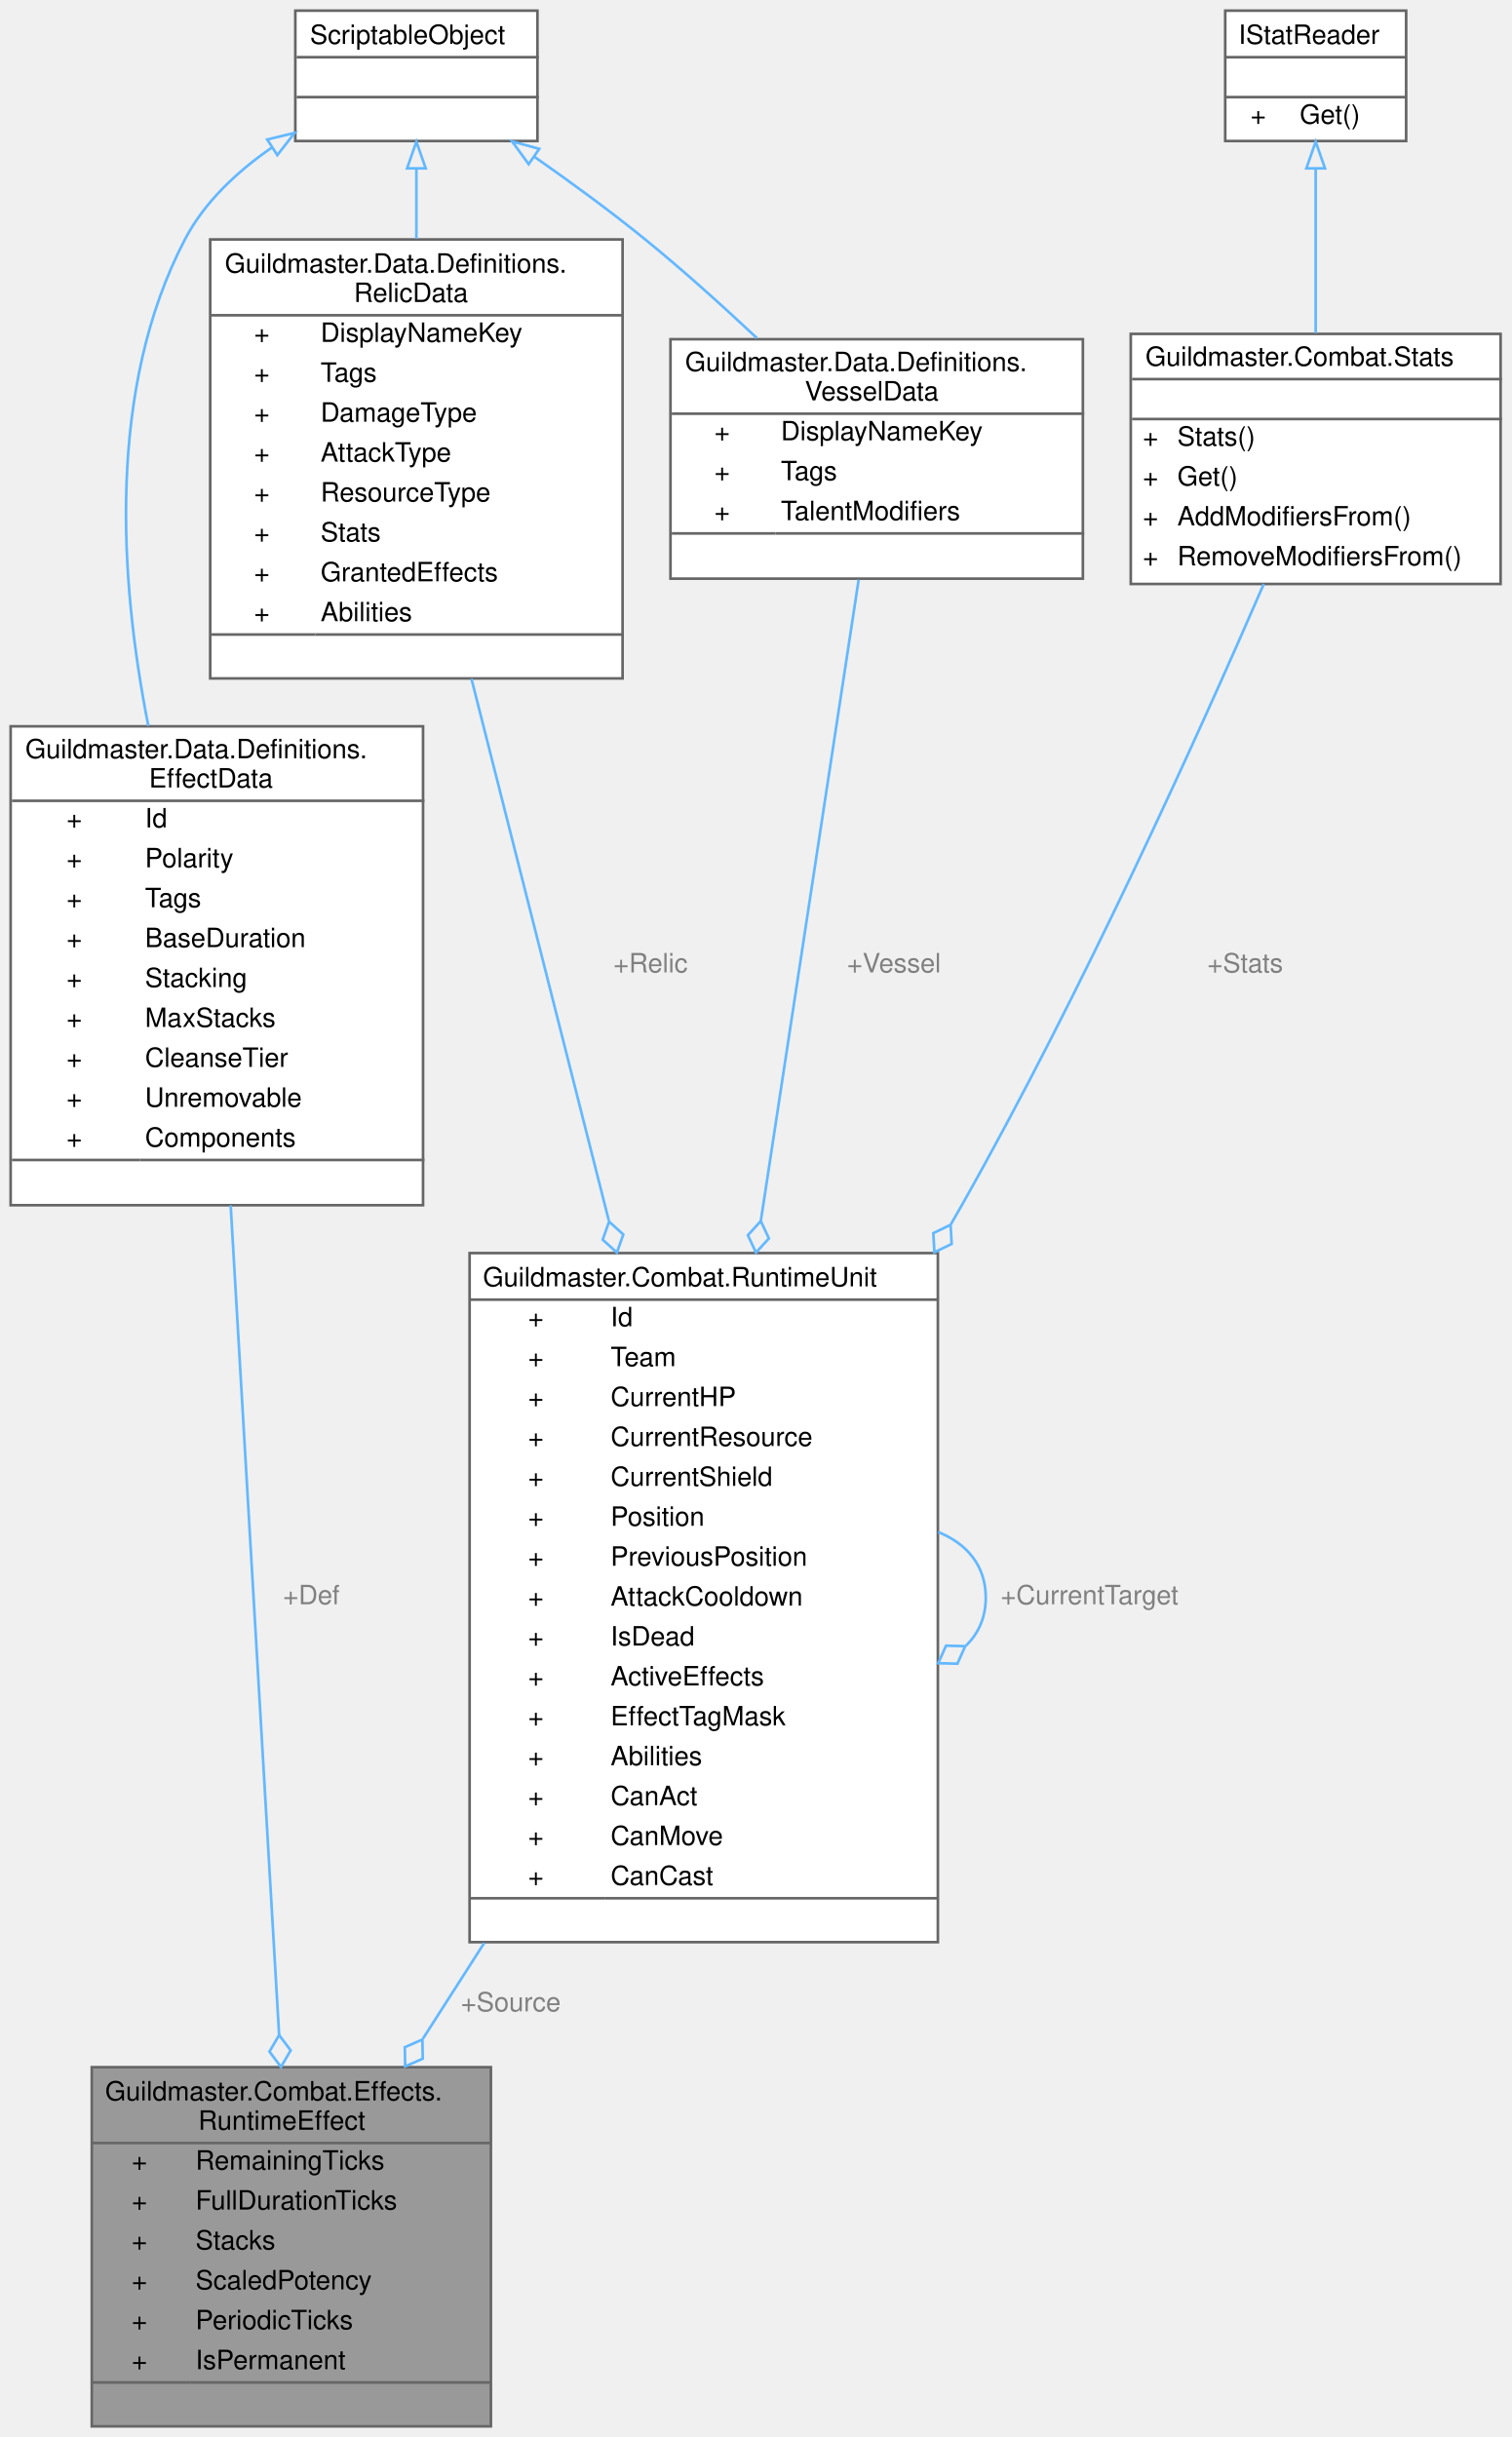
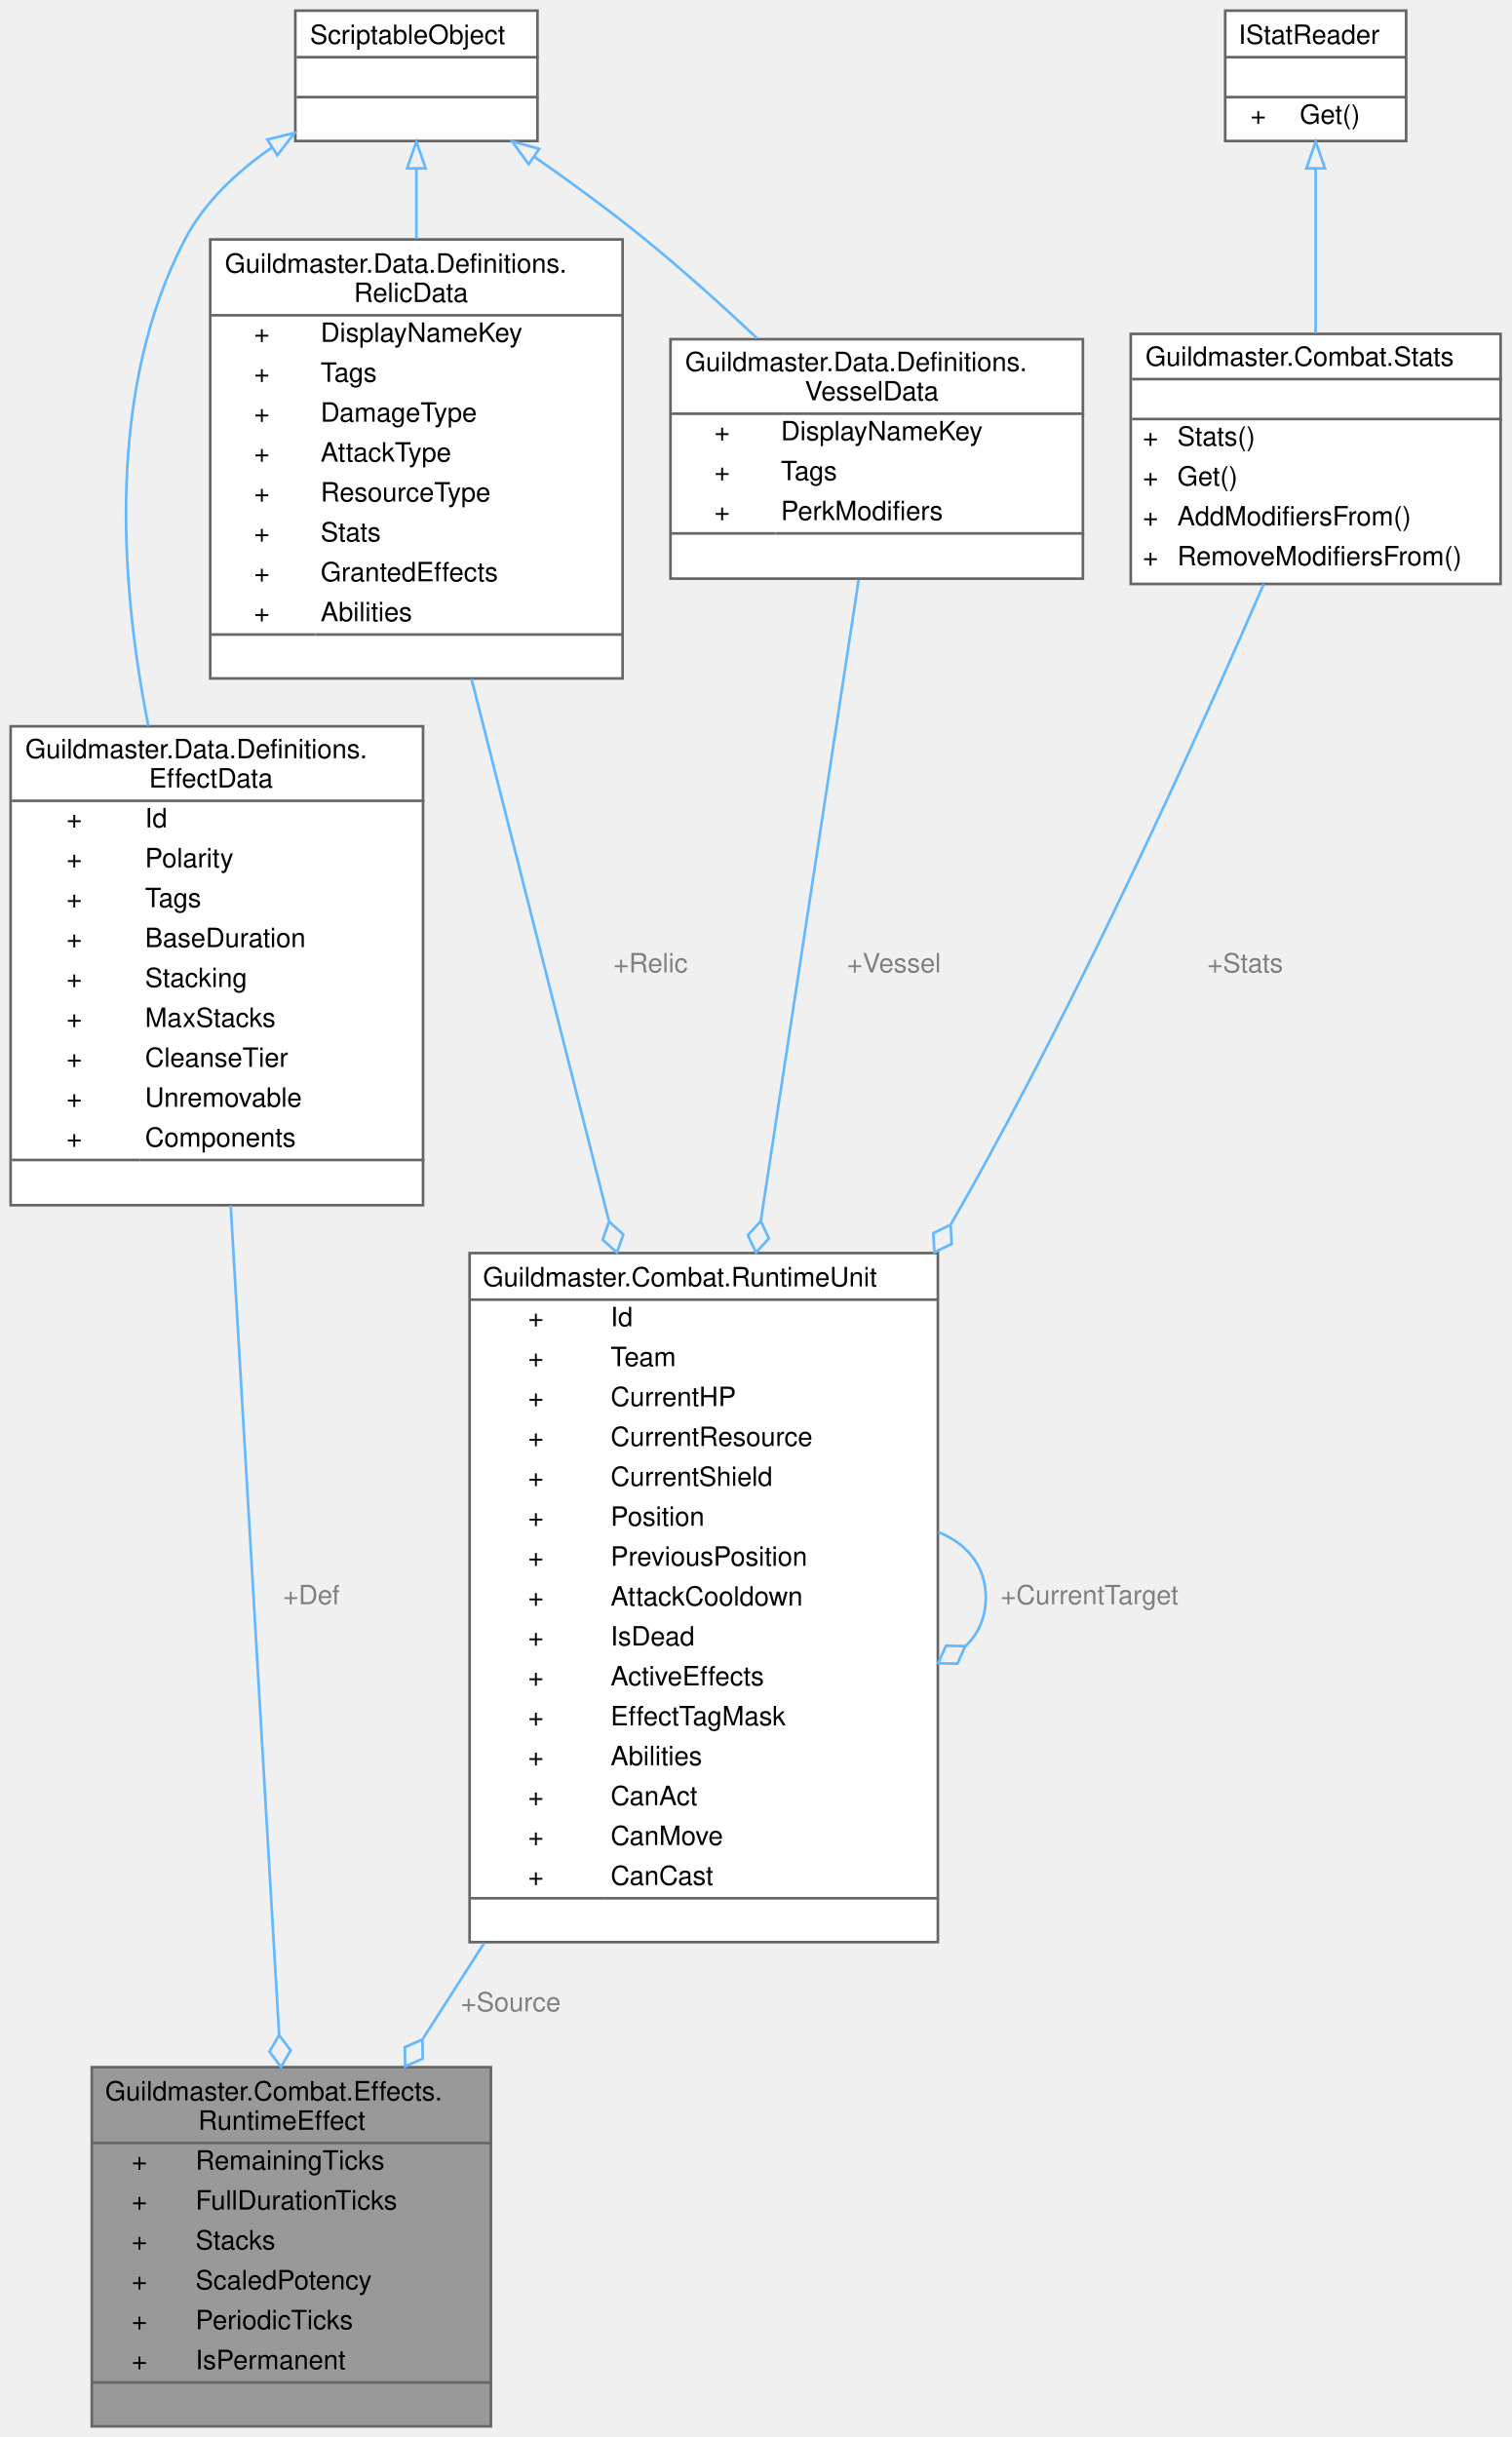
<svg xmlns="http://www.w3.org/2000/svg" xmlns:xlink="http://www.w3.org/1999/xlink" width="568pt" height="916pt" viewBox="0.00 0.00 568.00 916.00">
  <g id="graph0" class="graph" transform="scale(1 1) rotate(0) translate(4 912)">
    <g id="Node000001" class="node">
      <g id="a_Node000001">
        <a xlink:title="Экземпляр эффекта на конкретном юните (POCO, живёт один бой).">
          <polygon fill="#999999" stroke="transparent" points="180.5,-135 30.5,-135 30.5,0 180.5,0 180.5,-135" />
          <text text-anchor="start" x="35.5" y="-122.5" font-family="Helvetica,sans-Serif" font-size="10.00">Guildmaster.Combat.Effects.</text>
          <text text-anchor="start" x="70.5" y="-111.5" font-family="Helvetica,sans-Serif" font-size="10.00">RuntimeEffect</text>
          <text text-anchor="start" x="45.5" y="-96.5" font-family="Helvetica,sans-Serif" font-size="10.00">+</text>
          <text text-anchor="start" x="69.5" y="-96.5" font-family="Helvetica,sans-Serif" font-size="10.00">RemainingTicks</text>
          <text text-anchor="start" x="45.5" y="-81.5" font-family="Helvetica,sans-Serif" font-size="10.00">+</text>
          <text text-anchor="start" x="69.5" y="-81.5" font-family="Helvetica,sans-Serif" font-size="10.00">FullDurationTicks</text>
          <text text-anchor="start" x="45.5" y="-66.5" font-family="Helvetica,sans-Serif" font-size="10.00">+</text>
          <text text-anchor="start" x="69.5" y="-66.5" font-family="Helvetica,sans-Serif" font-size="10.00">Stacks</text>
          <text text-anchor="start" x="45.5" y="-51.5" font-family="Helvetica,sans-Serif" font-size="10.00">+</text>
          <text text-anchor="start" x="69.5" y="-51.5" font-family="Helvetica,sans-Serif" font-size="10.00">ScaledPotency</text>
          <text text-anchor="start" x="45.5" y="-36.5" font-family="Helvetica,sans-Serif" font-size="10.00">+</text>
          <text text-anchor="start" x="69.5" y="-36.5" font-family="Helvetica,sans-Serif" font-size="10.00">PeriodicTicks</text>
          <text text-anchor="start" x="45.5" y="-21.5" font-family="Helvetica,sans-Serif" font-size="10.00">+</text>
          <text text-anchor="start" x="69.5" y="-21.5" font-family="Helvetica,sans-Serif" font-size="10.00">IsPermanent</text>
          <text text-anchor="start" x="103.5" y="-6.5" font-family="Helvetica,sans-Serif" font-size="10.00"> </text>
          <polygon fill="#666666" stroke="#666666" points="30.5,-106.5 30.5,-106.5 180.5,-106.5 180.5,-106.5 30.5,-106.5" />
          <polygon fill="#666666" stroke="#666666" points="30.5,-16.5 30.5,-16.5 67.5,-16.5 67.5,-16.5 30.5,-16.5" />
          <polygon fill="#666666" stroke="#666666" points="67.5,-16.5 67.5,-16.5 180.5,-16.5 180.5,-16.5 67.5,-16.5" />
          <polygon fill="none" stroke="#666666" points="30.5,0 30.5,-135 180.5,-135 180.5,0 30.5,0" />
        </a>
      </g>
    </g>
    <g id="Node000002" class="node">
      <g id="a_Node000002">
        <a xlink:href="classGuildmaster_1_1Data_1_1Definitions_1_1EffectData.html" target="_top" xlink:title="Иммутабельное определение таймированного эффекта: идентичность, полярность, категориальные теги,...">
          <polygon fill="white" stroke="transparent" points="155,-639 0,-639 0,-459 155,-459 155,-639" />
          <text text-anchor="start" x="5.5" y="-627" font-family="Helvetica,sans-Serif" font-size="10.00">Guildmaster.Data.Definitions.</text>
          <text text-anchor="start" x="52" y="-616" font-family="Helvetica,sans-Serif" font-size="10.00">EffectData</text>
          <text text-anchor="start" x="21" y="-601" font-family="Helvetica,sans-Serif" font-size="10.00">+</text>
          <text text-anchor="start" x="50.5" y="-601" font-family="Helvetica,sans-Serif" font-size="10.00">Id</text>
          <text text-anchor="start" x="21" y="-586" font-family="Helvetica,sans-Serif" font-size="10.00">+</text>
          <text text-anchor="start" x="50.5" y="-586" font-family="Helvetica,sans-Serif" font-size="10.00">Polarity</text>
          <text text-anchor="start" x="21" y="-571" font-family="Helvetica,sans-Serif" font-size="10.00">+</text>
          <text text-anchor="start" x="50.5" y="-571" font-family="Helvetica,sans-Serif" font-size="10.00">Tags</text>
          <text text-anchor="start" x="21" y="-556" font-family="Helvetica,sans-Serif" font-size="10.00">+</text>
          <text text-anchor="start" x="50.5" y="-556" font-family="Helvetica,sans-Serif" font-size="10.00">BaseDuration</text>
          <text text-anchor="start" x="21" y="-541" font-family="Helvetica,sans-Serif" font-size="10.00">+</text>
          <text text-anchor="start" x="50.5" y="-541" font-family="Helvetica,sans-Serif" font-size="10.00">Stacking</text>
          <text text-anchor="start" x="21" y="-526" font-family="Helvetica,sans-Serif" font-size="10.00">+</text>
          <text text-anchor="start" x="50.5" y="-526" font-family="Helvetica,sans-Serif" font-size="10.00">MaxStacks</text>
          <text text-anchor="start" x="21" y="-511" font-family="Helvetica,sans-Serif" font-size="10.00">+</text>
          <text text-anchor="start" x="50.5" y="-511" font-family="Helvetica,sans-Serif" font-size="10.00">CleanseTier</text>
          <text text-anchor="start" x="21" y="-496" font-family="Helvetica,sans-Serif" font-size="10.00">+</text>
          <text text-anchor="start" x="50.5" y="-496" font-family="Helvetica,sans-Serif" font-size="10.00">Unremovable</text>
          <text text-anchor="start" x="21" y="-481" font-family="Helvetica,sans-Serif" font-size="10.00">+</text>
          <text text-anchor="start" x="50.5" y="-481" font-family="Helvetica,sans-Serif" font-size="10.00">Components</text>
          <text text-anchor="start" x="76" y="-466" font-family="Helvetica,sans-Serif" font-size="10.00"> </text>
          <polygon fill="#666666" stroke="#666666" points="0.5,-611 0.5,-611 155.5,-611 155.5,-611 0.5,-611" />
          <polygon fill="#666666" stroke="#666666" points="0.5,-476 0.5,-476 48.5,-476 48.5,-476 0.5,-476" />
          <polygon fill="#666666" stroke="#666666" points="48.5,-476 48.5,-476 155.5,-476 155.5,-476 48.5,-476" />
          <polygon fill="none" stroke="#666666" points="0,-459 0,-639 155,-639 155,-459 0,-459" />
        </a>
      </g>
    </g>
    <g id="edge1_Node000001_Node000002" class="edge">
      <g id="a_edge1_Node000001_Node000002">
        <a xlink:title=" ">
          <path fill="none" stroke="#63b8ff" d="M82.7,-458.93C87.93,-369.4 95.91,-232.71 100.91,-147.09" />
          <polygon fill="none" stroke="#63b8ff" points="100.91,-147.07 97.27,-140.85 101.61,-135.09 105.25,-141.32 100.91,-147.07" />
        </a>
      </g>
      <text text-anchor="middle" x="113" y="-309" font-family="Helvetica,sans-Serif" font-size="10.00" fill="grey"> +Def</text>
    </g>
    <g id="Node000003" class="node">
      <g id="a_Node000003">
        <a xlink:title=" ">
          <polygon fill="white" stroke="transparent" points="198,-908 107,-908 107,-859 198,-859 198,-908" />
          <text text-anchor="start" x="112.5" y="-895.5" font-family="Helvetica,sans-Serif" font-size="10.00">ScriptableObject</text>
          <text text-anchor="start" x="151" y="-880.5" font-family="Helvetica,sans-Serif" font-size="10.00"> </text>
          <text text-anchor="start" x="151" y="-865.5" font-family="Helvetica,sans-Serif" font-size="10.00"> </text>
          <polygon fill="#666666" stroke="#666666" points="107.5,-890.5 107.5,-890.5 198.5,-890.5 198.5,-890.5 107.5,-890.5" />
          <polygon fill="#666666" stroke="#666666" points="107.5,-875.5 107.5,-875.5 198.5,-875.5 198.5,-875.5 107.5,-875.5" />
          <polygon fill="none" stroke="#666666" points="107,-859 107,-908 198,-908 198,-859 107,-859" />
        </a>
      </g>
    </g>
    <g id="edge2_Node000002_Node000003" class="edge">
      <g id="a_edge2_Node000002_Node000003">
        <a xlink:title=" ">
          <path fill="none" stroke="#63b8ff" d="M98.11,-856.49C85.09,-847.49 72.84,-836.04 65.5,-822 36.33,-766.18 40.77,-694.78 51.75,-639.14" />
          <polygon fill="none" stroke="#63b8ff" points="96.44,-859.57 106.74,-862.05 100.23,-853.69 96.44,-859.57" />
        </a>
      </g>
    </g>
    <g id="Node000007" class="node">
      <g id="a_Node000007">
        <a xlink:href="classGuildmaster_1_1Data_1_1Definitions_1_1RelicData.html" target="_top" xlink:title="«Чемпион» — стат-блок и боевые категории юнита.">
          <polygon fill="white" stroke="transparent" points="230,-822 75,-822 75,-657 230,-657 230,-822" />
          <text text-anchor="start" x="80.5" y="-809.5" font-family="Helvetica,sans-Serif" font-size="10.00">Guildmaster.Data.Definitions.</text>
          <text text-anchor="start" x="129" y="-798.5" font-family="Helvetica,sans-Serif" font-size="10.00">RelicData</text>
          <text text-anchor="start" x="91.5" y="-783.5" font-family="Helvetica,sans-Serif" font-size="10.00">+</text>
          <text text-anchor="start" x="116.5" y="-783.5" font-family="Helvetica,sans-Serif" font-size="10.00">DisplayNameKey</text>
          <text text-anchor="start" x="91.5" y="-768.5" font-family="Helvetica,sans-Serif" font-size="10.00">+</text>
          <text text-anchor="start" x="116.5" y="-768.5" font-family="Helvetica,sans-Serif" font-size="10.00">Tags</text>
          <text text-anchor="start" x="91.5" y="-753.5" font-family="Helvetica,sans-Serif" font-size="10.00">+</text>
          <text text-anchor="start" x="116.5" y="-753.5" font-family="Helvetica,sans-Serif" font-size="10.00">DamageType</text>
          <text text-anchor="start" x="91.5" y="-738.5" font-family="Helvetica,sans-Serif" font-size="10.00">+</text>
          <text text-anchor="start" x="116.5" y="-738.5" font-family="Helvetica,sans-Serif" font-size="10.00">AttackType</text>
          <text text-anchor="start" x="91.5" y="-723.5" font-family="Helvetica,sans-Serif" font-size="10.00">+</text>
          <text text-anchor="start" x="116.5" y="-723.5" font-family="Helvetica,sans-Serif" font-size="10.00">ResourceType</text>
          <text text-anchor="start" x="91.5" y="-708.5" font-family="Helvetica,sans-Serif" font-size="10.00">+</text>
          <text text-anchor="start" x="116.5" y="-708.5" font-family="Helvetica,sans-Serif" font-size="10.00">Stats</text>
          <text text-anchor="start" x="91.5" y="-693.5" font-family="Helvetica,sans-Serif" font-size="10.00">+</text>
          <text text-anchor="start" x="116.5" y="-693.5" font-family="Helvetica,sans-Serif" font-size="10.00">GrantedEffects</text>
          <text text-anchor="start" x="91.5" y="-678.5" font-family="Helvetica,sans-Serif" font-size="10.00">+</text>
          <text text-anchor="start" x="116.5" y="-678.5" font-family="Helvetica,sans-Serif" font-size="10.00">Abilities</text>
          <text text-anchor="start" x="151" y="-663.5" font-family="Helvetica,sans-Serif" font-size="10.00"> </text>
          <polygon fill="#666666" stroke="#666666" points="75.5,-793.5 75.5,-793.5 230.5,-793.5 230.5,-793.5 75.5,-793.5" />
          <polygon fill="#666666" stroke="#666666" points="75.5,-673.5 75.5,-673.5 114.5,-673.5 114.5,-673.5 75.5,-673.5" />
          <polygon fill="#666666" stroke="#666666" points="114.5,-673.5 114.5,-673.5 230.5,-673.5 230.5,-673.5 114.5,-673.5" />
          <polygon fill="none" stroke="#666666" points="75,-657 75,-822 230,-822 230,-657 75,-657" />
        </a>
      </g>
    </g>
    <g id="edge8_Node000007_Node000003" class="edge">
      <g id="a_edge8_Node000007_Node000003">
        <a xlink:title=" ">
          <path fill="none" stroke="#63b8ff" d="M152.5,-848.65C152.5,-840.55 152.5,-831.54 152.5,-822.29" />
          <polygon fill="none" stroke="#63b8ff" points="149,-848.73 152.5,-858.73 156,-848.73 149,-848.73" />
        </a>
      </g>
    </g>
    <g id="Node000008" class="node">
      <g id="a_Node000008">
        <a xlink:href="classGuildmaster_1_1Data_1_1Definitions_1_1VesselData.html" target="_top" xlink:title="«Пилот» — носитель реликвии.">
          <polygon fill="white" stroke="transparent" points="403,-784.5 248,-784.5 248,-694.5 403,-694.5 403,-784.5" />
          <text text-anchor="start" x="253.5" y="-772.5" font-family="Helvetica,sans-Serif" font-size="10.00">Guildmaster.Data.Definitions.</text>
          <text text-anchor="start" x="298.5" y="-761.5" font-family="Helvetica,sans-Serif" font-size="10.00">VesselData</text>
          <text text-anchor="start" x="264.5" y="-746.5" font-family="Helvetica,sans-Serif" font-size="10.00">+</text>
          <text text-anchor="start" x="289.5" y="-746.5" font-family="Helvetica,sans-Serif" font-size="10.00">DisplayNameKey</text>
          <text text-anchor="start" x="264.5" y="-731.5" font-family="Helvetica,sans-Serif" font-size="10.00">+</text>
          <text text-anchor="start" x="289.5" y="-731.5" font-family="Helvetica,sans-Serif" font-size="10.00">Tags</text>
          <text text-anchor="start" x="264.5" y="-716.5" font-family="Helvetica,sans-Serif" font-size="10.00">+</text>
-           <text text-anchor="start" x="289.5" y="-716.5" font-family="Helvetica,sans-Serif" font-size="10.00">TalentModifiers</text>
+           <text text-anchor="start" x="289.5" y="-716.5" font-family="Helvetica,sans-Serif" font-size="10.00">PerkModifiers</text>
          <text text-anchor="start" x="324" y="-701.5" font-family="Helvetica,sans-Serif" font-size="10.00"> </text>
          <polygon fill="#666666" stroke="#666666" points="248.5,-756.5 248.5,-756.5 403.5,-756.5 403.5,-756.5 248.5,-756.5" />
          <polygon fill="#666666" stroke="#666666" points="248.5,-711.5 248.5,-711.5 287.5,-711.5 287.5,-711.5 248.5,-711.5" />
          <polygon fill="#666666" stroke="#666666" points="287.5,-711.5 287.5,-711.5 403.5,-711.5 403.5,-711.5 287.5,-711.5" />
          <polygon fill="none" stroke="#666666" points="248,-694.5 248,-784.5 403,-784.5 403,-694.5 248,-694.5" />
        </a>
      </g>
    </g>
    <g id="edge10_Node000008_Node000003" class="edge">
      <g id="a_edge10_Node000008_Node000003">
        <a xlink:title=" ">
          <path fill="none" stroke="#63b8ff" d="M196.79,-853.11C210.46,-843.57 225.37,-832.68 238.5,-822 252.63,-810.51 267.32,-797.28 280.53,-784.88" />
          <polygon fill="none" stroke="#63b8ff" points="194.7,-850.29 188.47,-858.85 198.68,-856.05 194.7,-850.29" />
        </a>
      </g>
    </g>
    <g id="Node000004" class="node">
      <g id="a_Node000004">
        <a xlink:href="classGuildmaster_1_1Combat_1_1RuntimeUnit.html" target="_top" xlink:title="Рантайм-представление юнита на один бой.">
          <polygon fill="white" stroke="transparent" points="348.5,-441 172.5,-441 172.5,-182 348.5,-182 348.5,-441" />
          <text text-anchor="start" x="177.5" y="-428.5" font-family="Helvetica,sans-Serif" font-size="10.00">Guildmaster.Combat.RuntimeUnit</text>
          <text text-anchor="start" x="194.5" y="-413.5" font-family="Helvetica,sans-Serif" font-size="10.00">+</text>
          <text text-anchor="start" x="225.5" y="-413.5" font-family="Helvetica,sans-Serif" font-size="10.00">Id</text>
          <text text-anchor="start" x="194.5" y="-398.5" font-family="Helvetica,sans-Serif" font-size="10.00">+</text>
          <text text-anchor="start" x="225.5" y="-398.5" font-family="Helvetica,sans-Serif" font-size="10.00">Team</text>
          <text text-anchor="start" x="194.5" y="-383.5" font-family="Helvetica,sans-Serif" font-size="10.00">+</text>
          <text text-anchor="start" x="225.5" y="-383.5" font-family="Helvetica,sans-Serif" font-size="10.00">CurrentHP</text>
          <text text-anchor="start" x="194.5" y="-368.5" font-family="Helvetica,sans-Serif" font-size="10.00">+</text>
          <text text-anchor="start" x="225.5" y="-368.5" font-family="Helvetica,sans-Serif" font-size="10.00">CurrentResource</text>
          <text text-anchor="start" x="194.5" y="-353.5" font-family="Helvetica,sans-Serif" font-size="10.00">+</text>
          <text text-anchor="start" x="225.5" y="-353.5" font-family="Helvetica,sans-Serif" font-size="10.00">CurrentShield</text>
          <text text-anchor="start" x="194.5" y="-338.5" font-family="Helvetica,sans-Serif" font-size="10.00">+</text>
          <text text-anchor="start" x="225.5" y="-338.5" font-family="Helvetica,sans-Serif" font-size="10.00">Position</text>
          <text text-anchor="start" x="194.5" y="-323.5" font-family="Helvetica,sans-Serif" font-size="10.00">+</text>
          <text text-anchor="start" x="225.5" y="-323.5" font-family="Helvetica,sans-Serif" font-size="10.00">PreviousPosition</text>
          <text text-anchor="start" x="194.5" y="-308.5" font-family="Helvetica,sans-Serif" font-size="10.00">+</text>
          <text text-anchor="start" x="225.5" y="-308.5" font-family="Helvetica,sans-Serif" font-size="10.00">AttackCooldown</text>
          <text text-anchor="start" x="194.5" y="-293.5" font-family="Helvetica,sans-Serif" font-size="10.00">+</text>
          <text text-anchor="start" x="225.5" y="-293.5" font-family="Helvetica,sans-Serif" font-size="10.00">IsDead</text>
          <text text-anchor="start" x="194.5" y="-278.5" font-family="Helvetica,sans-Serif" font-size="10.00">+</text>
          <text text-anchor="start" x="225.5" y="-278.5" font-family="Helvetica,sans-Serif" font-size="10.00">ActiveEffects</text>
          <text text-anchor="start" x="194.5" y="-263.5" font-family="Helvetica,sans-Serif" font-size="10.00">+</text>
          <text text-anchor="start" x="225.5" y="-263.5" font-family="Helvetica,sans-Serif" font-size="10.00">EffectTagMask</text>
          <text text-anchor="start" x="194.5" y="-248.5" font-family="Helvetica,sans-Serif" font-size="10.00">+</text>
          <text text-anchor="start" x="225.5" y="-248.5" font-family="Helvetica,sans-Serif" font-size="10.00">Abilities</text>
          <text text-anchor="start" x="194.5" y="-233.5" font-family="Helvetica,sans-Serif" font-size="10.00">+</text>
          <text text-anchor="start" x="225.5" y="-233.5" font-family="Helvetica,sans-Serif" font-size="10.00">CanAct</text>
          <text text-anchor="start" x="194.5" y="-218.5" font-family="Helvetica,sans-Serif" font-size="10.00">+</text>
          <text text-anchor="start" x="225.5" y="-218.5" font-family="Helvetica,sans-Serif" font-size="10.00">CanMove</text>
          <text text-anchor="start" x="194.5" y="-203.5" font-family="Helvetica,sans-Serif" font-size="10.00">+</text>
          <text text-anchor="start" x="225.5" y="-203.5" font-family="Helvetica,sans-Serif" font-size="10.00">CanCast</text>
          <text text-anchor="start" x="258.5" y="-188.5" font-family="Helvetica,sans-Serif" font-size="10.00"> </text>
          <polygon fill="#666666" stroke="#666666" points="172.5,-423.5 172.5,-423.5 348.5,-423.5 348.5,-423.5 172.5,-423.5" />
          <polygon fill="#666666" stroke="#666666" points="172.5,-198.5 172.5,-198.5 223.5,-198.5 223.5,-198.5 172.5,-198.5" />
          <polygon fill="#666666" stroke="#666666" points="223.5,-198.5 223.5,-198.5 348.5,-198.5 348.5,-198.5 223.5,-198.5" />
          <polygon fill="none" stroke="#666666" points="172.5,-182 172.5,-441 348.5,-441 348.5,-182 172.5,-182" />
        </a>
      </g>
    </g>
    <g id="edge3_Node000001_Node000004" class="edge">
      <g id="a_edge3_Node000001_Node000004">
        <a xlink:title=" ">
          <path fill="none" stroke="#63b8ff" d="M178.01,-181.71C170.15,-169.43 162.36,-157.27 154.96,-145.72" />
          <polygon fill="none" stroke="#63b8ff" points="154.76,-145.41 148.15,-142.51 148.29,-135.3 154.89,-138.2 154.76,-145.41" />
        </a>
      </g>
      <text text-anchor="middle" x="188" y="-156" font-family="Helvetica,sans-Serif" font-size="10.00" fill="grey"> +Source</text>
    </g>
    <g id="edge6_Node000004_Node000004" class="edge">
      <g id="a_edge6_Node000004_Node000004">
        <a xlink:title=" ">
          <path fill="none" stroke="#63b8ff" d="M348.63,-336.16C359.43,-331.74 366.5,-323.52 366.5,-311.5 366.5,-303.99 363.74,-297.96 359.03,-293.41" />
          <polygon fill="none" stroke="#63b8ff" points="358.78,-293.25 351.57,-293.43 348.63,-286.84 355.84,-286.67 358.78,-293.25" />
        </a>
      </g>
      <text text-anchor="middle" x="405.5" y="-309" font-family="Helvetica,sans-Serif" font-size="10.00" fill="grey"> +CurrentTarget</text>
    </g>
    <g id="Node000005" class="node">
      <g id="a_Node000005">
        <a xlink:href="classGuildmaster_1_1Combat_1_1Stats.html" target="_top" xlink:title="Рантайм стат-объект юнита.">
          <polygon fill="white" stroke="transparent" points="560,-786.5 421,-786.5 421,-692.5 560,-692.5 560,-786.5" />
          <text text-anchor="start" x="426.5" y="-774.5" font-family="Helvetica,sans-Serif" font-size="10.00">Guildmaster.Combat.Stats</text>
          <text text-anchor="start" x="489" y="-759.5" font-family="Helvetica,sans-Serif" font-size="10.00"> </text>
          <text text-anchor="start" x="425.5" y="-744.5" font-family="Helvetica,sans-Serif" font-size="10.00">+</text>
          <text text-anchor="start" x="438.5" y="-744.5" font-family="Helvetica,sans-Serif" font-size="10.00">Stats()</text>
          <text text-anchor="start" x="425.5" y="-729.5" font-family="Helvetica,sans-Serif" font-size="10.00">+</text>
          <text text-anchor="start" x="438.5" y="-729.5" font-family="Helvetica,sans-Serif" font-size="10.00">Get()</text>
          <text text-anchor="start" x="425.5" y="-714.5" font-family="Helvetica,sans-Serif" font-size="10.00">+</text>
          <text text-anchor="start" x="438.5" y="-714.5" font-family="Helvetica,sans-Serif" font-size="10.00">AddModifiersFrom()</text>
          <text text-anchor="start" x="425.5" y="-699.5" font-family="Helvetica,sans-Serif" font-size="10.00">+</text>
          <text text-anchor="start" x="438.5" y="-699.5" font-family="Helvetica,sans-Serif" font-size="10.00">RemoveModifiersFrom()</text>
          <polygon fill="#666666" stroke="#666666" points="421.5,-769.5 421.5,-769.5 560.5,-769.5 560.5,-769.5 421.5,-769.5" />
          <polygon fill="#666666" stroke="#666666" points="421.5,-754.5 421.5,-754.5 560.5,-754.5 560.5,-754.5 421.5,-754.5" />
          <polygon fill="none" stroke="#666666" points="421,-692.5 421,-786.5 560,-786.5 560,-692.5 421,-692.5" />
        </a>
      </g>
    </g>
    <g id="edge4_Node000004_Node000005" class="edge">
      <g id="a_edge4_Node000004_Node000005">
        <a xlink:title=" ">
          <path fill="none" stroke="#63b8ff" d="M470.99,-692.49C446.61,-636.26 402.59,-538.76 357.5,-459 356.16,-456.63 354.79,-454.24 353.4,-451.85" />
          <polygon fill="none" stroke="#63b8ff" points="353.28,-451.64 346.79,-448.5 347.2,-441.3 353.69,-444.44 353.28,-451.64" />
        </a>
      </g>
      <text text-anchor="middle" x="464" y="-546.5" font-family="Helvetica,sans-Serif" font-size="10.00" fill="grey"> +Stats</text>
    </g>
    <g id="Node000006" class="node">
      <g id="a_Node000006">
        <a xlink:href="interfaceGuildmaster_1_1Data_1_1Stats_1_1IStatReader.html" target="_top" xlink:title="Только-чтение собранных статов.">
          <polygon fill="white" stroke="transparent" points="524.5,-908 456.5,-908 456.5,-859 524.5,-859 524.5,-908" />
          <text text-anchor="start" x="461.5" y="-895.5" font-family="Helvetica,sans-Serif" font-size="10.00">IStatReader</text>
          <text text-anchor="start" x="488.5" y="-880.5" font-family="Helvetica,sans-Serif" font-size="10.00"> </text>
          <text text-anchor="start" x="466" y="-865.5" font-family="Helvetica,sans-Serif" font-size="10.00">+</text>
          <text text-anchor="start" x="484.5" y="-865.5" font-family="Helvetica,sans-Serif" font-size="10.00">Get()</text>
          <polygon fill="#666666" stroke="#666666" points="456.5,-890.5 456.5,-890.5 524.5,-890.5 524.5,-890.5 456.5,-890.5" />
          <polygon fill="#666666" stroke="#666666" points="456.5,-875.5 456.5,-875.5 524.5,-875.5 524.5,-875.5 456.5,-875.5" />
          <polygon fill="none" stroke="#666666" points="456.5,-859 456.5,-908 524.5,-908 524.5,-859 456.5,-859" />
        </a>
      </g>
    </g>
    <g id="edge5_Node000005_Node000006" class="edge">
      <g id="a_edge5_Node000005_Node000006">
        <a xlink:title=" ">
          <path fill="none" stroke="#63b8ff" d="M490.5,-848.7C490.5,-830.18 490.5,-806.95 490.5,-786.77" />
          <polygon fill="none" stroke="#63b8ff" points="487,-848.73 490.5,-858.73 494,-848.73 487,-848.73" />
        </a>
      </g>
    </g>
    <g id="edge7_Node000004_Node000007" class="edge">
      <g id="a_edge7_Node000004_Node000007">
        <a xlink:title=" ">
          <path fill="none" stroke="#63b8ff" d="M173.2,-656.87C187.79,-599.32 207.7,-520.78 224.82,-453.24" />
          <polygon fill="none" stroke="#63b8ff" points="224.92,-452.83 222.52,-446.04 227.87,-441.2 230.27,-448 224.92,-452.83" />
        </a>
      </g>
      <text text-anchor="middle" x="240.5" y="-546.5" font-family="Helvetica,sans-Serif" font-size="10.00" fill="grey"> +Relic</text>
    </g>
    <g id="edge9_Node000004_Node000008" class="edge">
      <g id="a_edge9_Node000004_Node000008">
        <a xlink:title=" ">
          <path fill="none" stroke="#63b8ff" d="M318.73,-694.12C310.09,-637.49 294.73,-536.86 281.96,-453.14" />
          <polygon fill="none" stroke="#63b8ff" points="281.95,-453.05 277.09,-447.72 280.14,-441.19 284.99,-446.51 281.95,-453.05" />
        </a>
      </g>
      <text text-anchor="middle" x="332" y="-546.5" font-family="Helvetica,sans-Serif" font-size="10.00" fill="grey"> +Vessel</text>
    </g>
  </g>
</svg>
